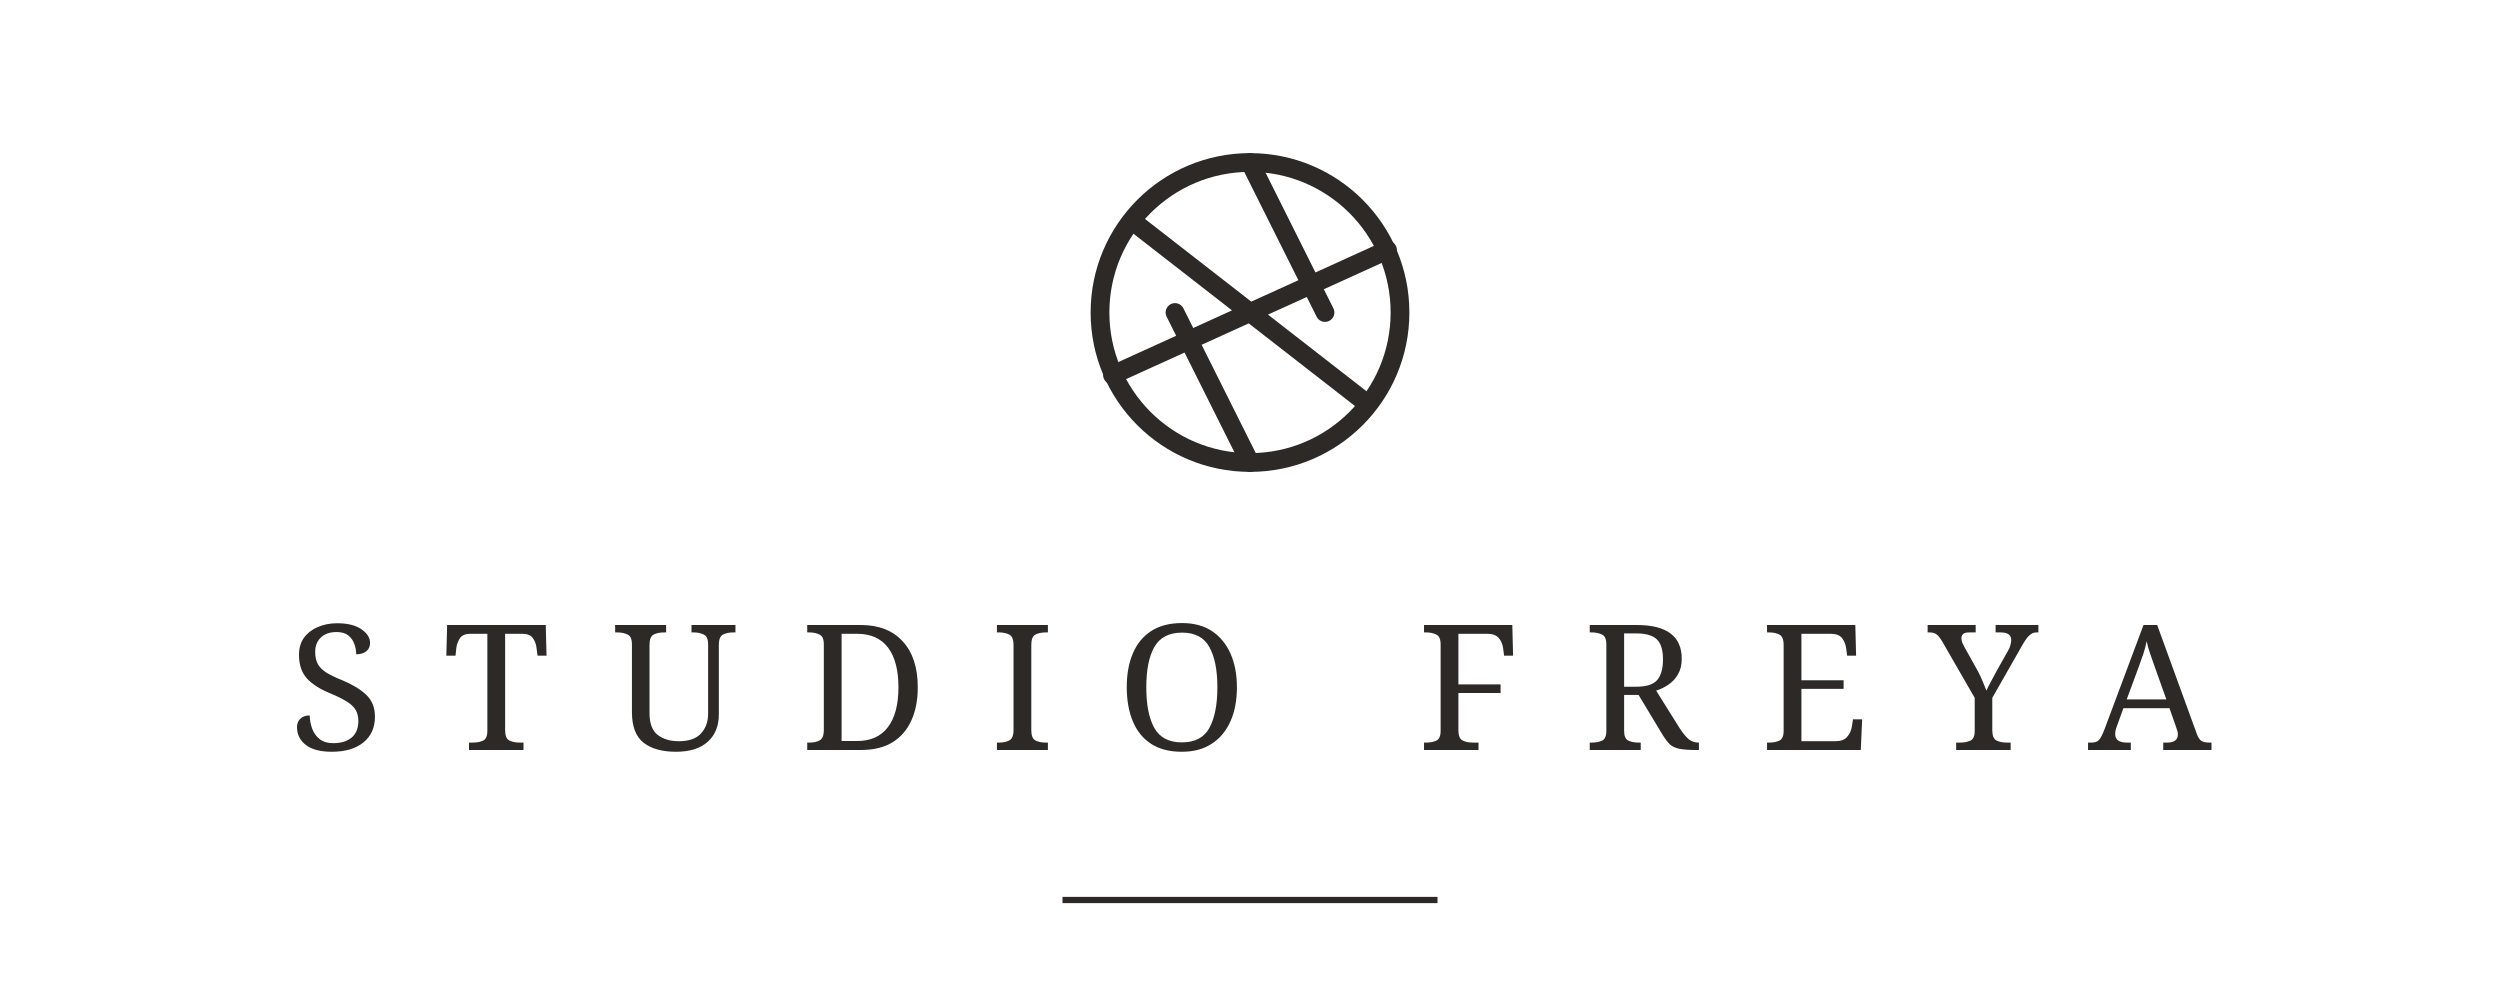
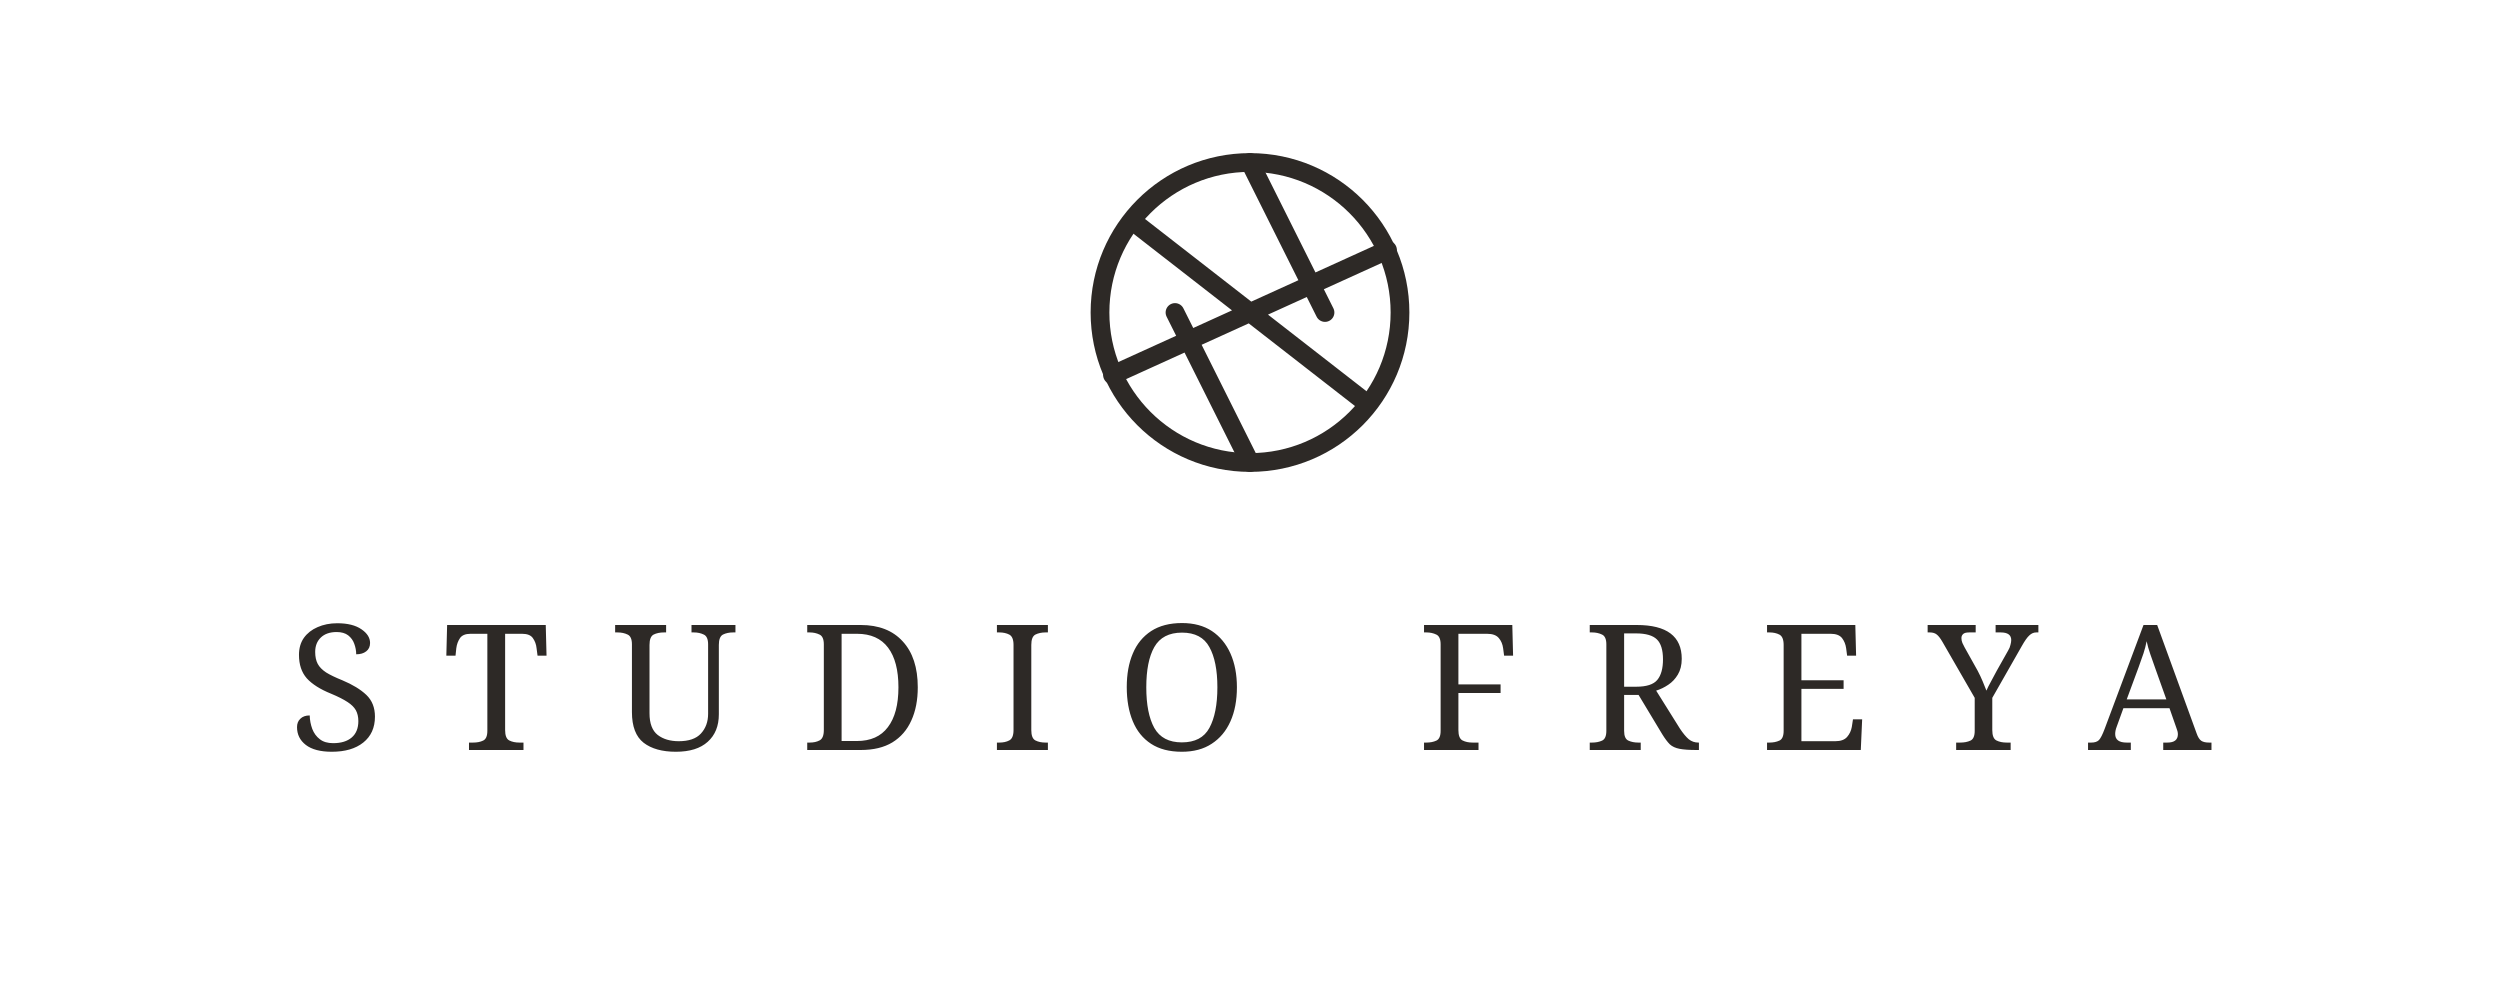
<svg xmlns="http://www.w3.org/2000/svg" viewBox="0 0 200 80" width="200" height="80">
  <g fill="none" stroke="#2D2926" stroke-width="1.5">
    <circle cx="100" cy="25" r="12" />
    <path d="M100 13 L106 25 M111 20 L100 25 M109 32 L100 25 M100 37 L94 25 M89 30 L100 25 M91 18 L100 25" stroke-linecap="round" />
  </g>
  <text x="100" y="60" font-family="Georgia, serif" font-size="14" font-weight="300" letter-spacing="5" text-anchor="middle" fill="#2D2926">STUDIO FREYA</text>
-   <line x1="85" y1="72" x2="115" y2="72" stroke="#2D2926" stroke-width="0.5" />
</svg>
